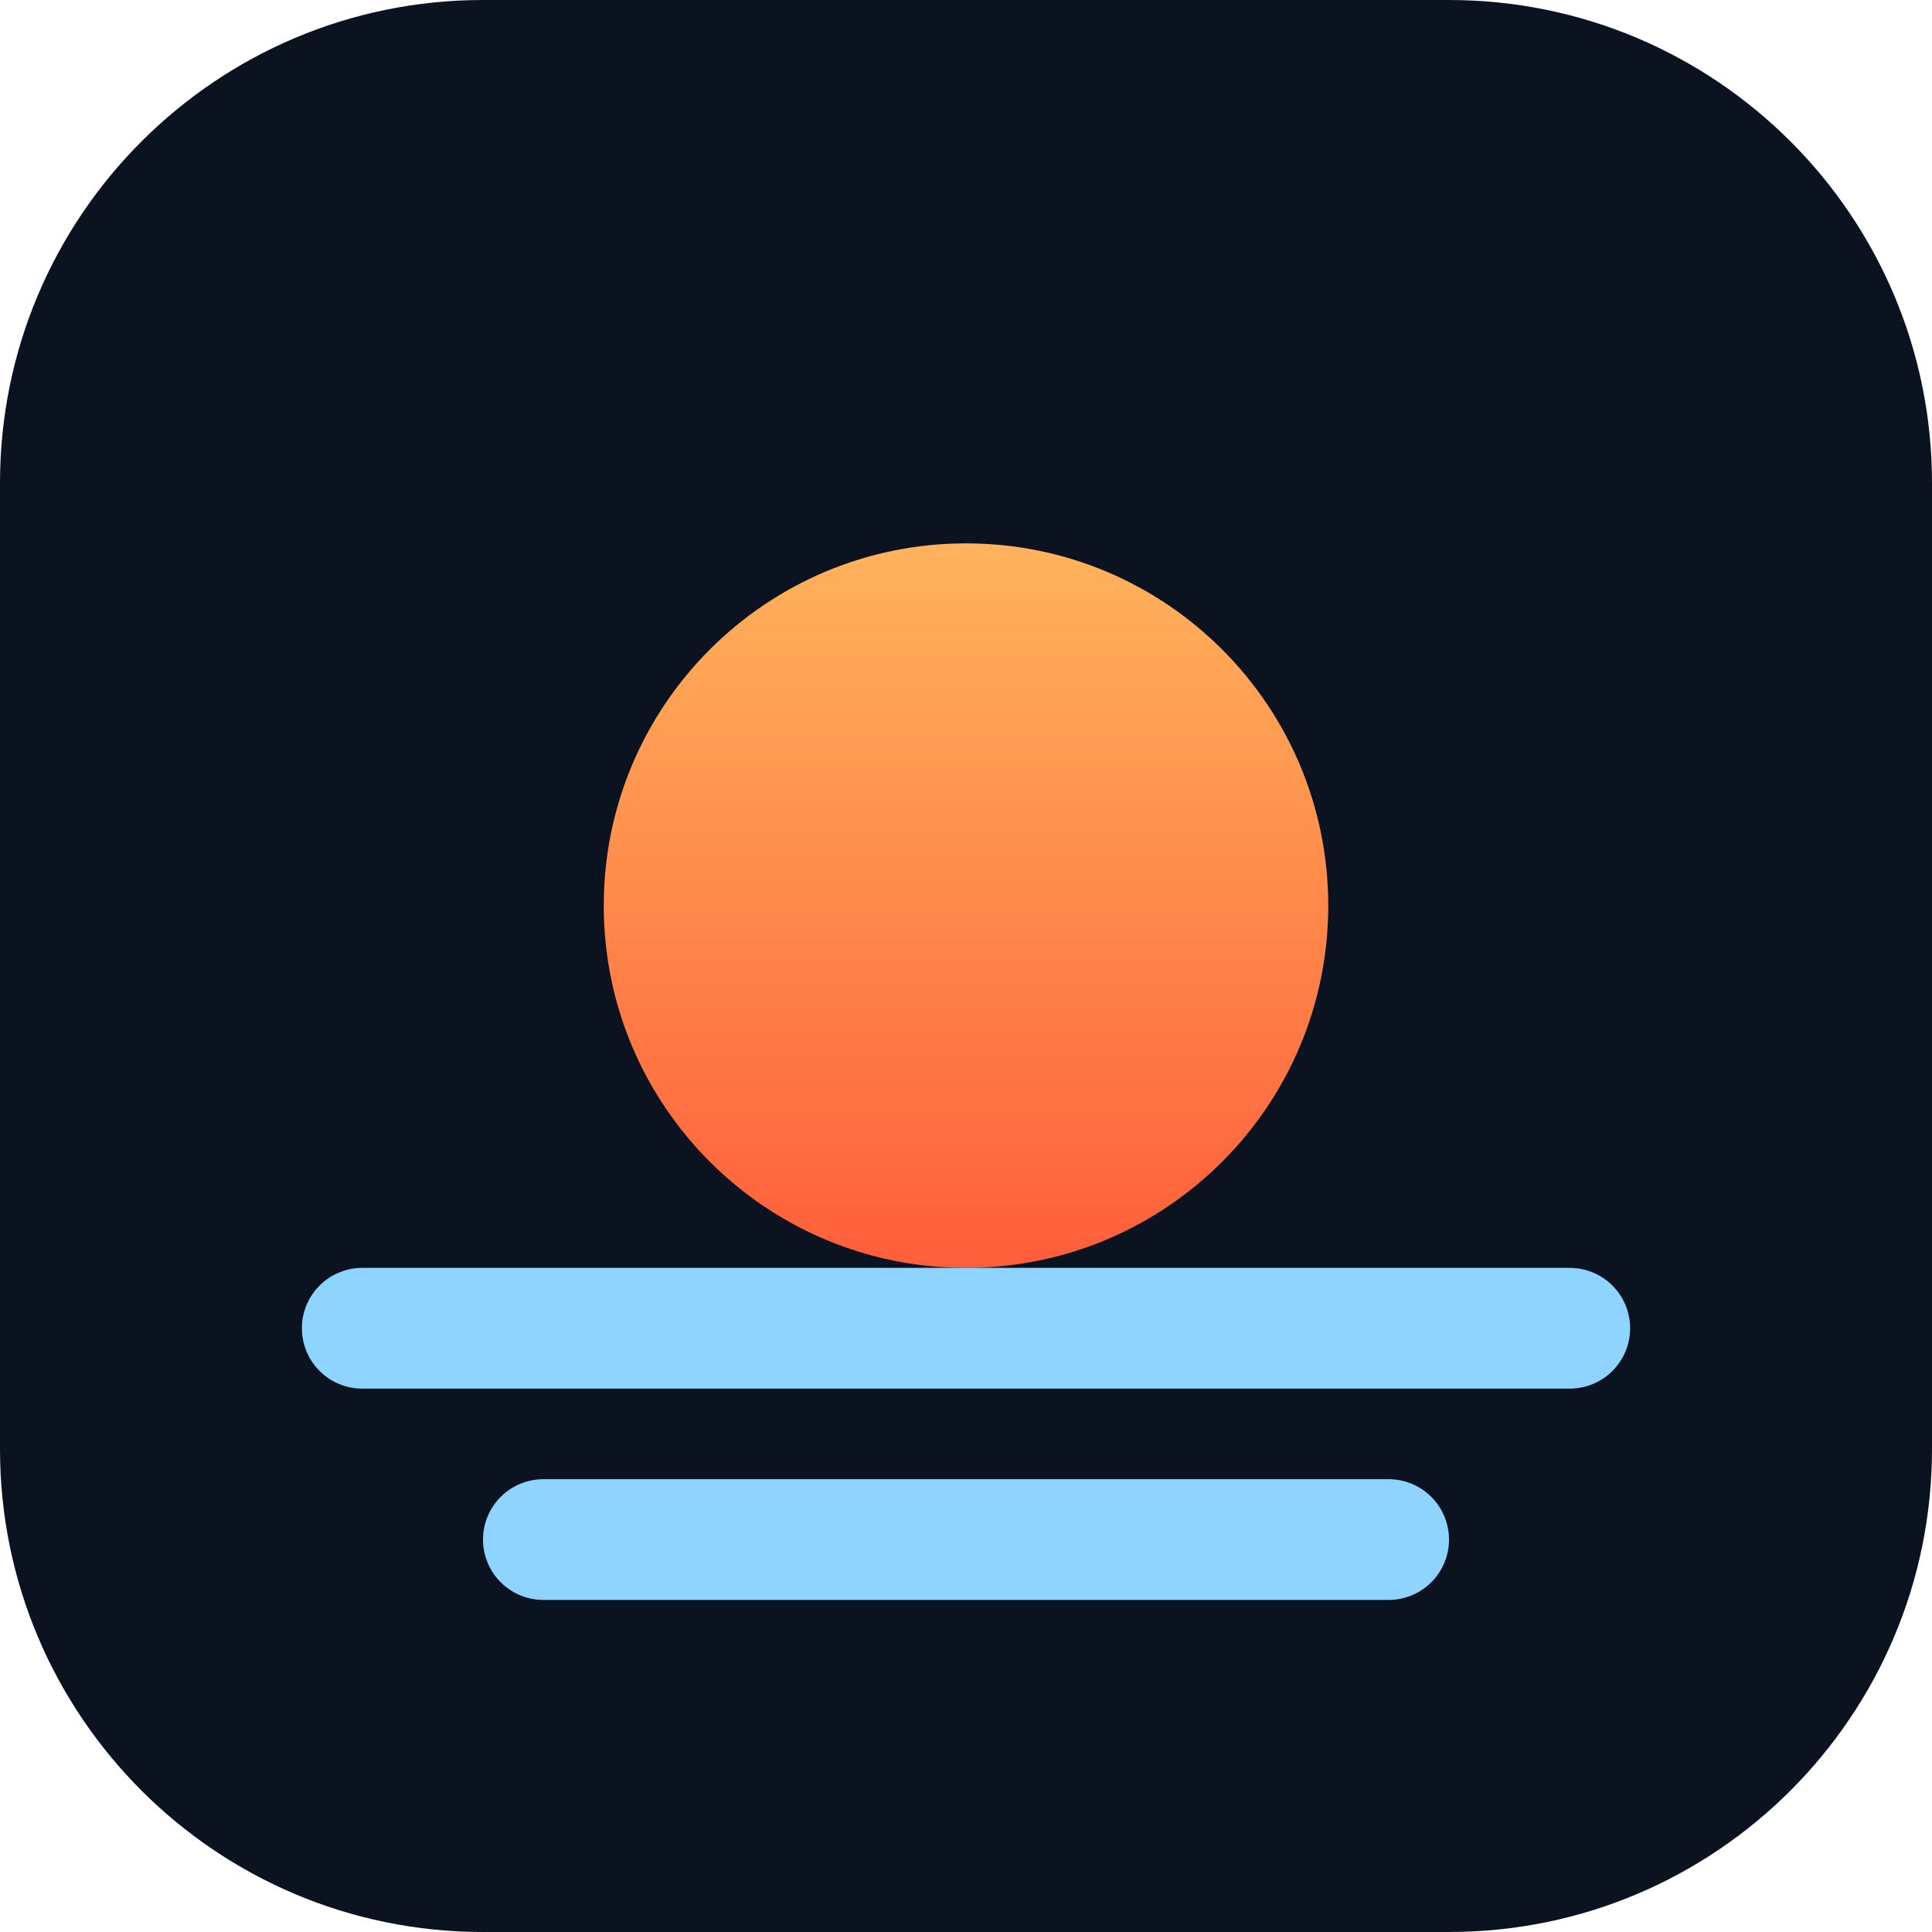
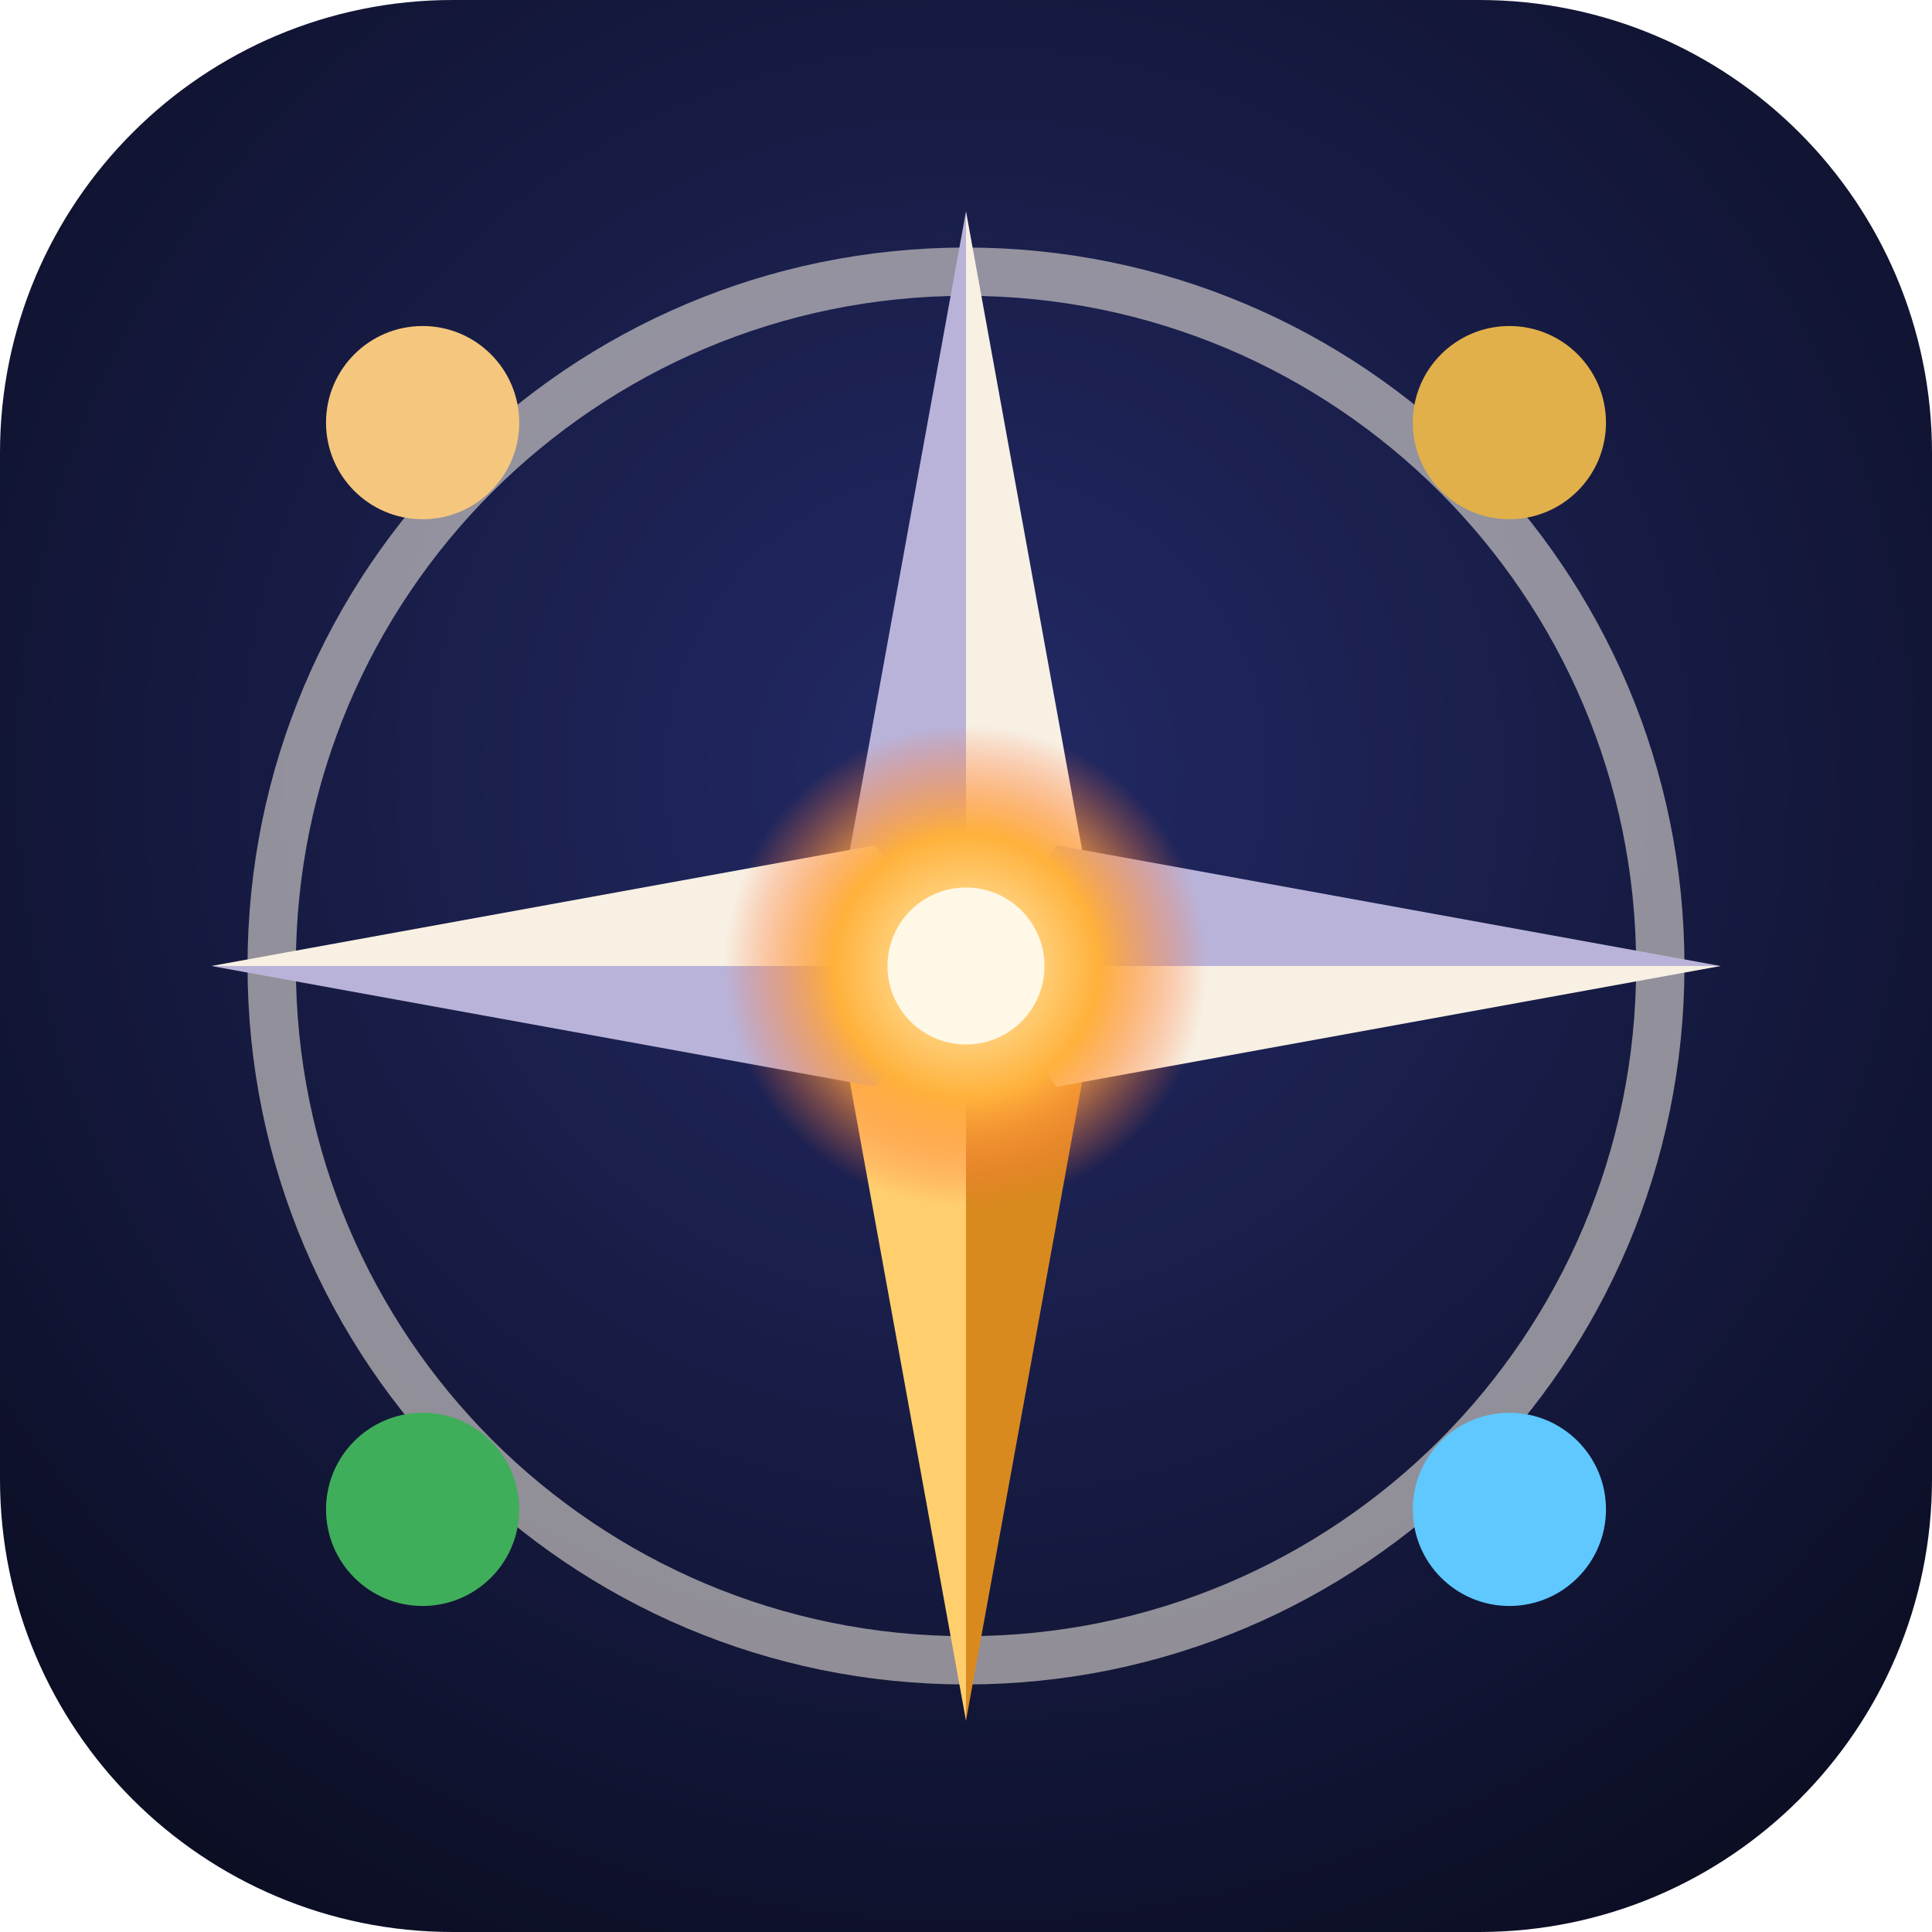
<svg xmlns="http://www.w3.org/2000/svg" viewBox="0 0 64 64">
  <defs>
-     <linearGradient id="g" x1="0" y1="0" x2="0" y2="1">
-       <stop offset="0" stop-color="#ffb35c" />
-       <stop offset="1" stop-color="#ff5e3a" />
-     </linearGradient>
+     <radialGradient id="bg" cx="50%" cy="40%" r="70%">
+       <stop offset="0" stop-color="#232a66" />
+       <stop offset="1" stop-color="#0b0d22" />
+     </radialGradient>
+     <radialGradient id="core" cx="50%" cy="50%" r="50%">
+       <stop offset="0" stop-color="#fff3c4" />
+       <stop offset=".55" stop-color="#ffb13b" />
+       <stop offset="1" stop-color="#ff6a3d" stop-opacity="0" />
+     </radialGradient>
  </defs>
-   <rect width="64" height="64" rx="16" fill="#0b1220" />
-   <circle cx="32" cy="30" r="12" fill="url(#g)" />
-   <path d="M12 44h40M18 51h28" stroke="#8fd3ff" stroke-width="4" stroke-linecap="round" />
+   <rect width="64" height="64" rx="15" fill="url(#bg)" />
+   <circle cx="32" cy="32" r="23" fill="none" stroke="#f7f0e3" stroke-opacity=".55" stroke-width="1.6" />
+   <path d="M32 7 L36 29 L32 32 Z" fill="#f7f0e3" />
+   <path d="M32 7 L28 29 L32 32 Z" fill="#b9b3d9" />
+   <path d="M32 57 L28 35 L32 32 Z" fill="#ffcf6e" />
+   <path d="M32 57 L36 35 L32 32 Z" fill="#d98a1f" />
+   <path d="M57 32 L35 36 L32 32 Z" fill="#f7f0e3" />
+   <path d="M57 32 L35 28 L32 32 Z" fill="#b9b3d9" />
+   <path d="M7 32 L29 28 L32 32 Z" fill="#f7f0e3" />
+   <path d="M7 32 L29 36 L32 32 Z" fill="#b9b3d9" />
+   <circle cx="32" cy="32" r="8" fill="url(#core)" />
+   <circle cx="32" cy="32" r="2.6" fill="#fff8e6" />
+   <circle cx="50" cy="14" r="3.2" fill="#e1b04a" />
+   <circle cx="14" cy="14" r="3.2" fill="#f5c77e" />
+   <circle cx="50" cy="50" r="3.2" fill="#5ec8ff" />
+   <circle cx="14" cy="50" r="3.2" fill="#3fae5a" />
</svg>
